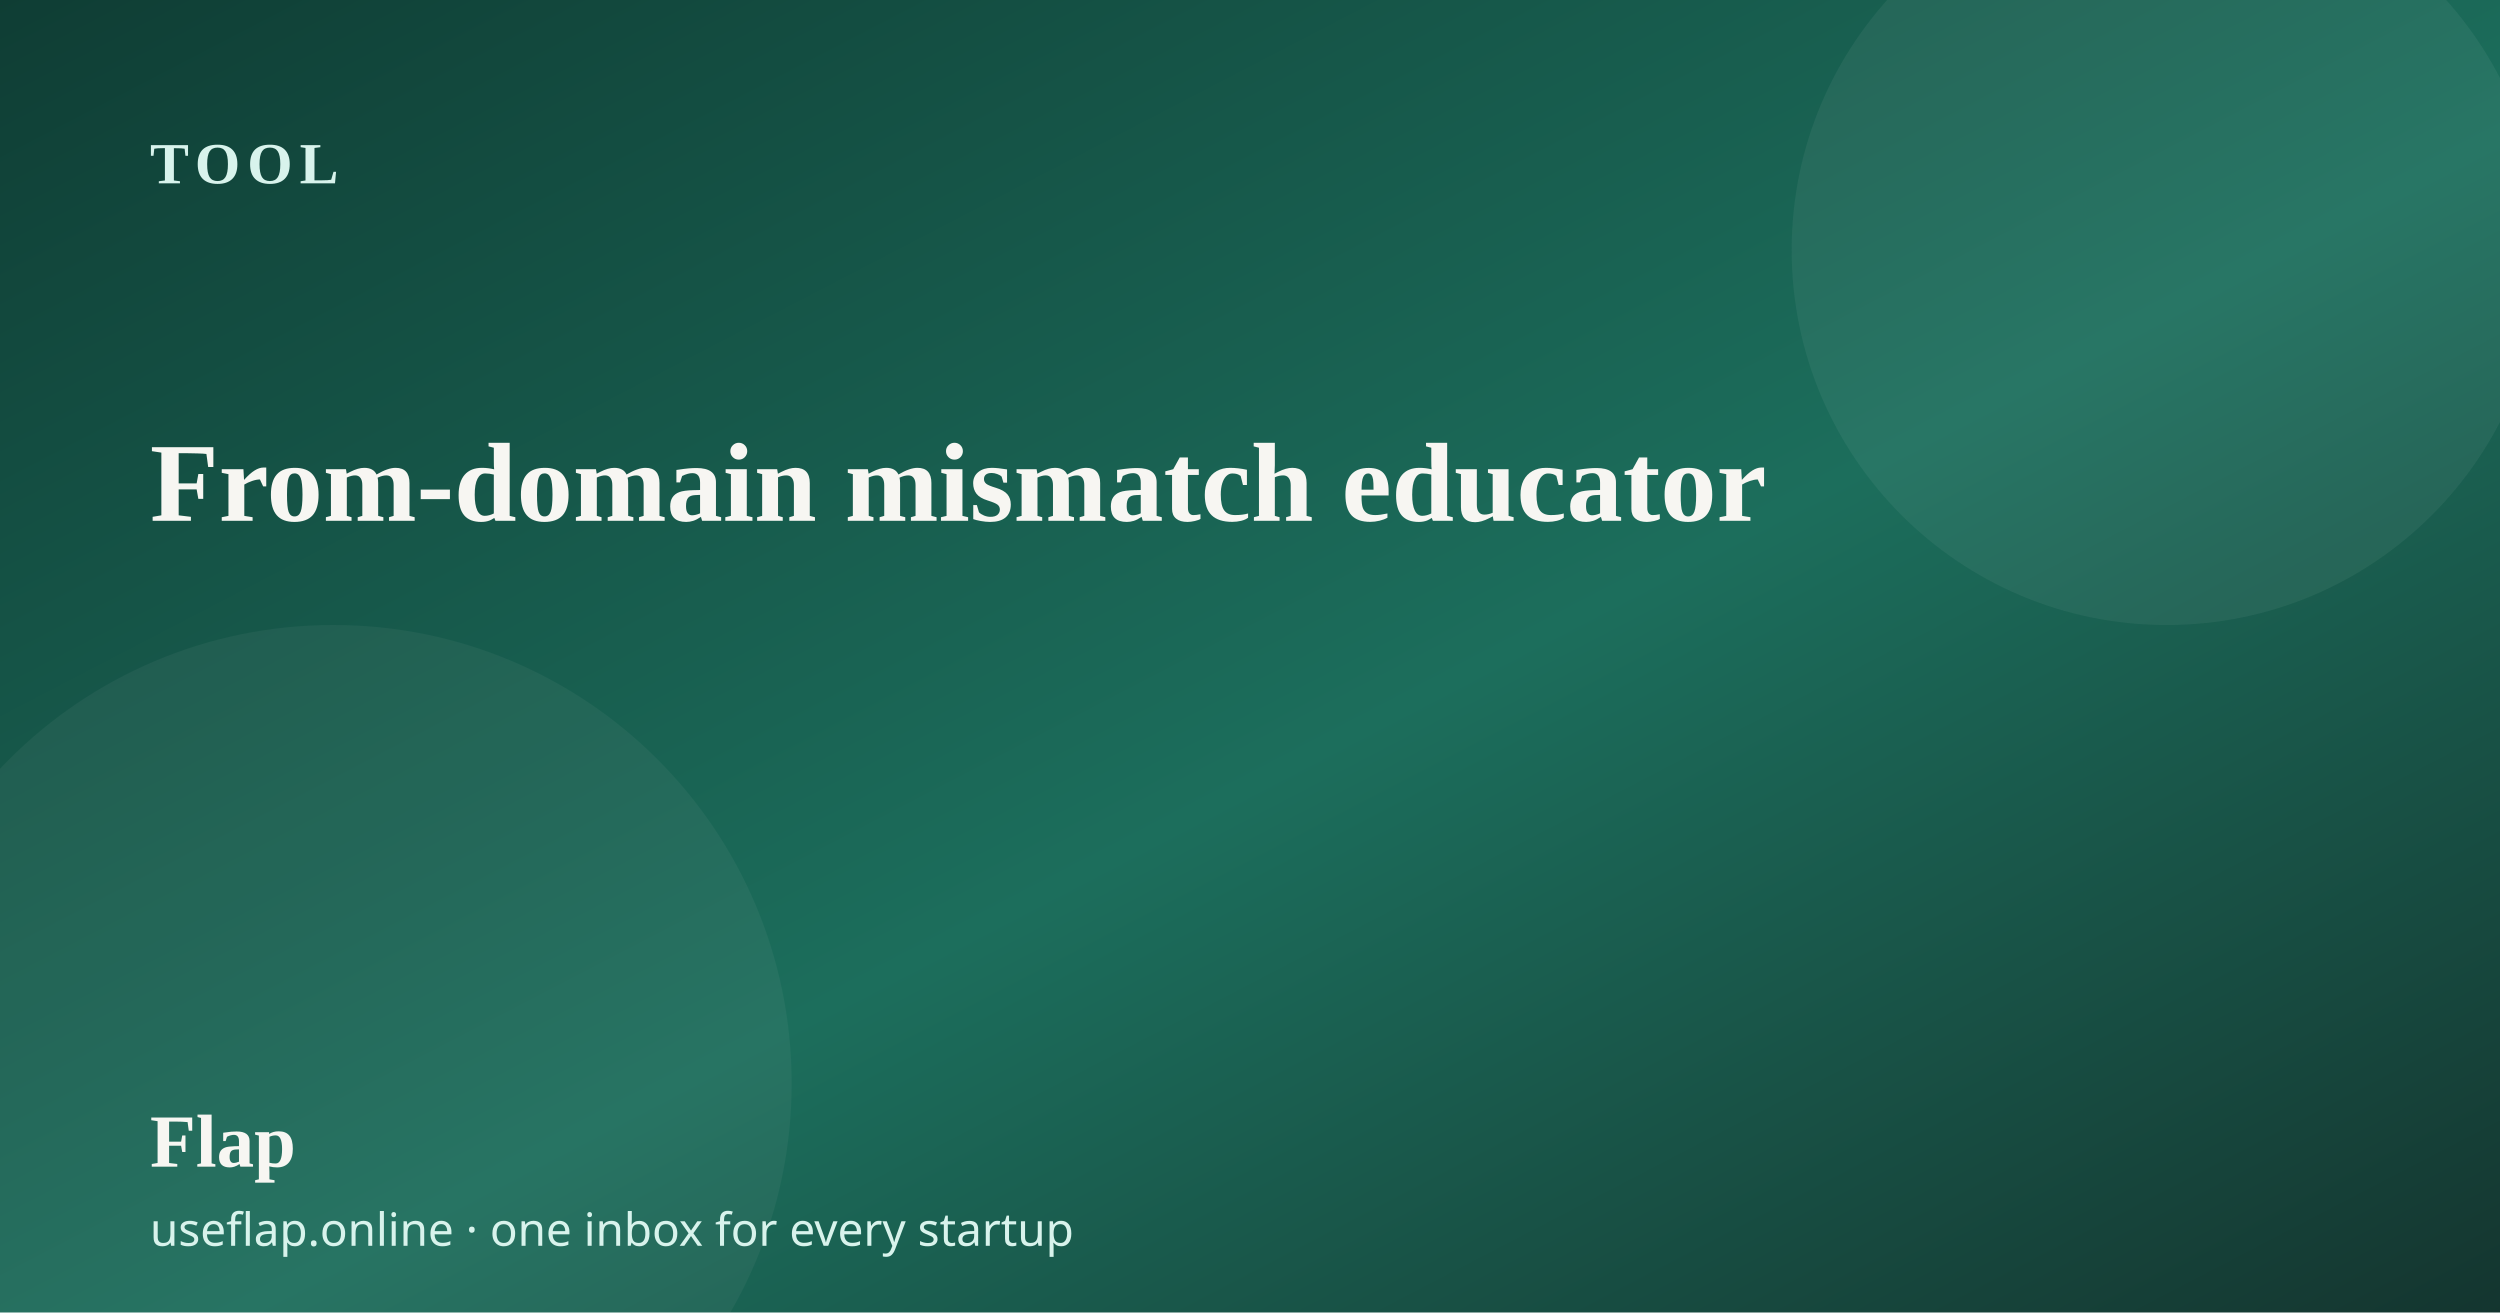
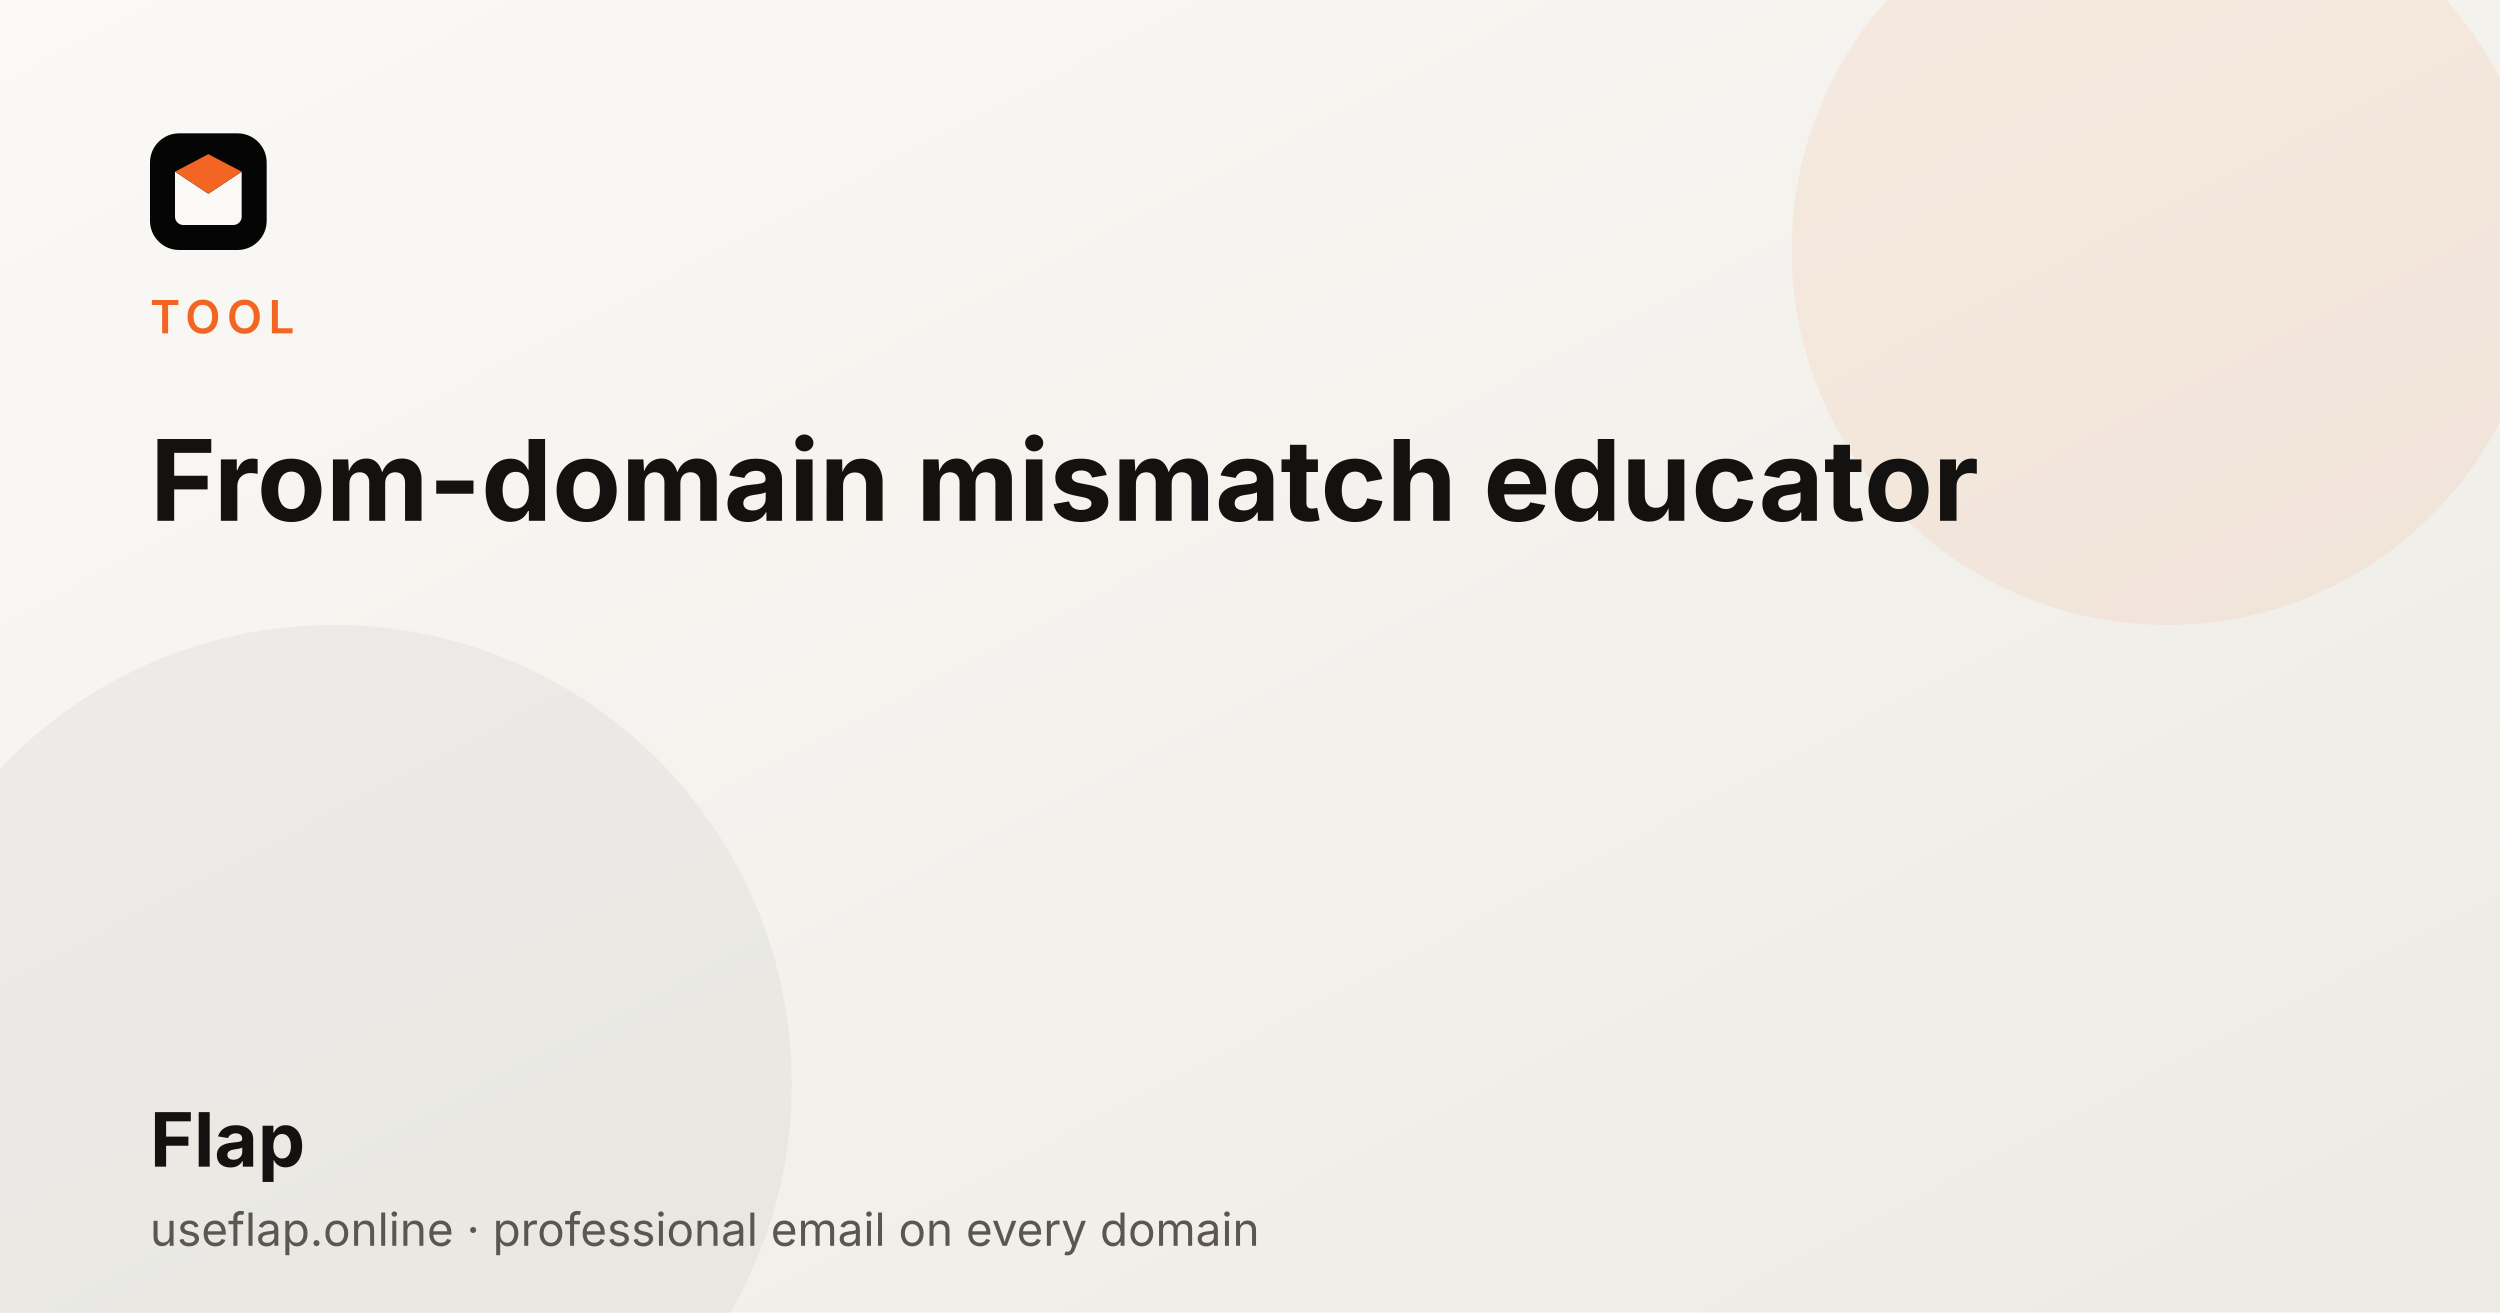
<svg xmlns="http://www.w3.org/2000/svg" width="1200" height="630" viewBox="0 0 1200 630" role="img" aria-label="From-domain mismatch educator">
  <defs>
    <linearGradient id="bg" x1="0" y1="0" x2="1" y2="1">
-       <stop offset="0%" stop-color="#0f3d34" />
-       <stop offset="55%" stop-color="#1c6e5c" />
-       <stop offset="100%" stop-color="#14352f" />
+       <stop offset="0%" stop-color="#FAF9F6" />
+       <stop offset="55%" stop-color="#F3F1EC" />
+       <stop offset="100%" stop-color="#EDEAE3" />
    </linearGradient>
  </defs>
  <rect width="1200" height="630" fill="url(#bg)" />
-   <circle cx="1040" cy="120" r="180" fill="#f0efeb" fill-opacity="0.06" />
-   <circle cx="160" cy="520" r="220" fill="#f0efeb" fill-opacity="0.05" />
-   <text x="72" y="88" fill="#d8f3ec" font-family="Georgia, 'Times New Roman', serif" font-size="28" font-weight="600" letter-spacing="0.12em">TOOL</text>
-   <text x="72" y="250" fill="#f7f6f2" font-family="Georgia, 'Times New Roman', serif" font-size="54" font-weight="700">
+   <circle cx="1040" cy="120" r="180" fill="#F26522" fill-opacity="0.08" />
+   <circle cx="160" cy="520" r="220" fill="#141211" fill-opacity="0.04" />
+   <rect x="72" y="64" width="56" height="56" rx="14" fill="#050505" />
+   <path d="M84 82.4L100 93l16-10.6V104a4 4 0 0 1-4 4H88a4 4 0 0 1-4-4V82.4z" fill="#FAF9F6" />
+   <path d="M84 82.4L100 93l16-10.6L100 74 84 82.4z" fill="#F26522" />
+   <text x="72" y="160" fill="#F26522" font-family="Inter, ui-sans-serif, system-ui, sans-serif" font-size="22" font-weight="600" letter-spacing="0.14em">TOOL</text>
+   <text x="72" y="250" fill="#141211" font-family="Inter, ui-sans-serif, system-ui, sans-serif" font-size="54" font-weight="700">
    <tspan x="72" dy="0">From-domain mismatch educator</tspan>
  </text>
-   <text x="72" y="560" fill="#f7f6f2" font-family="Georgia, 'Times New Roman', serif" font-size="36" font-weight="700">Flap</text>
-   <text x="72" y="598" fill="#d8f3ec" font-family="ui-sans-serif, system-ui, sans-serif" font-size="22">useflap.online · one inbox for every startup</text>
+   <text x="72" y="560" fill="#141211" font-family="Inter, ui-sans-serif, system-ui, sans-serif" font-size="36" font-weight="700">Flap</text>
+   <text x="72" y="598" fill="#5c5652" font-family="Inter, ui-sans-serif, system-ui, sans-serif" font-size="22">useflap.online · professional email on every domain</text>
</svg>
